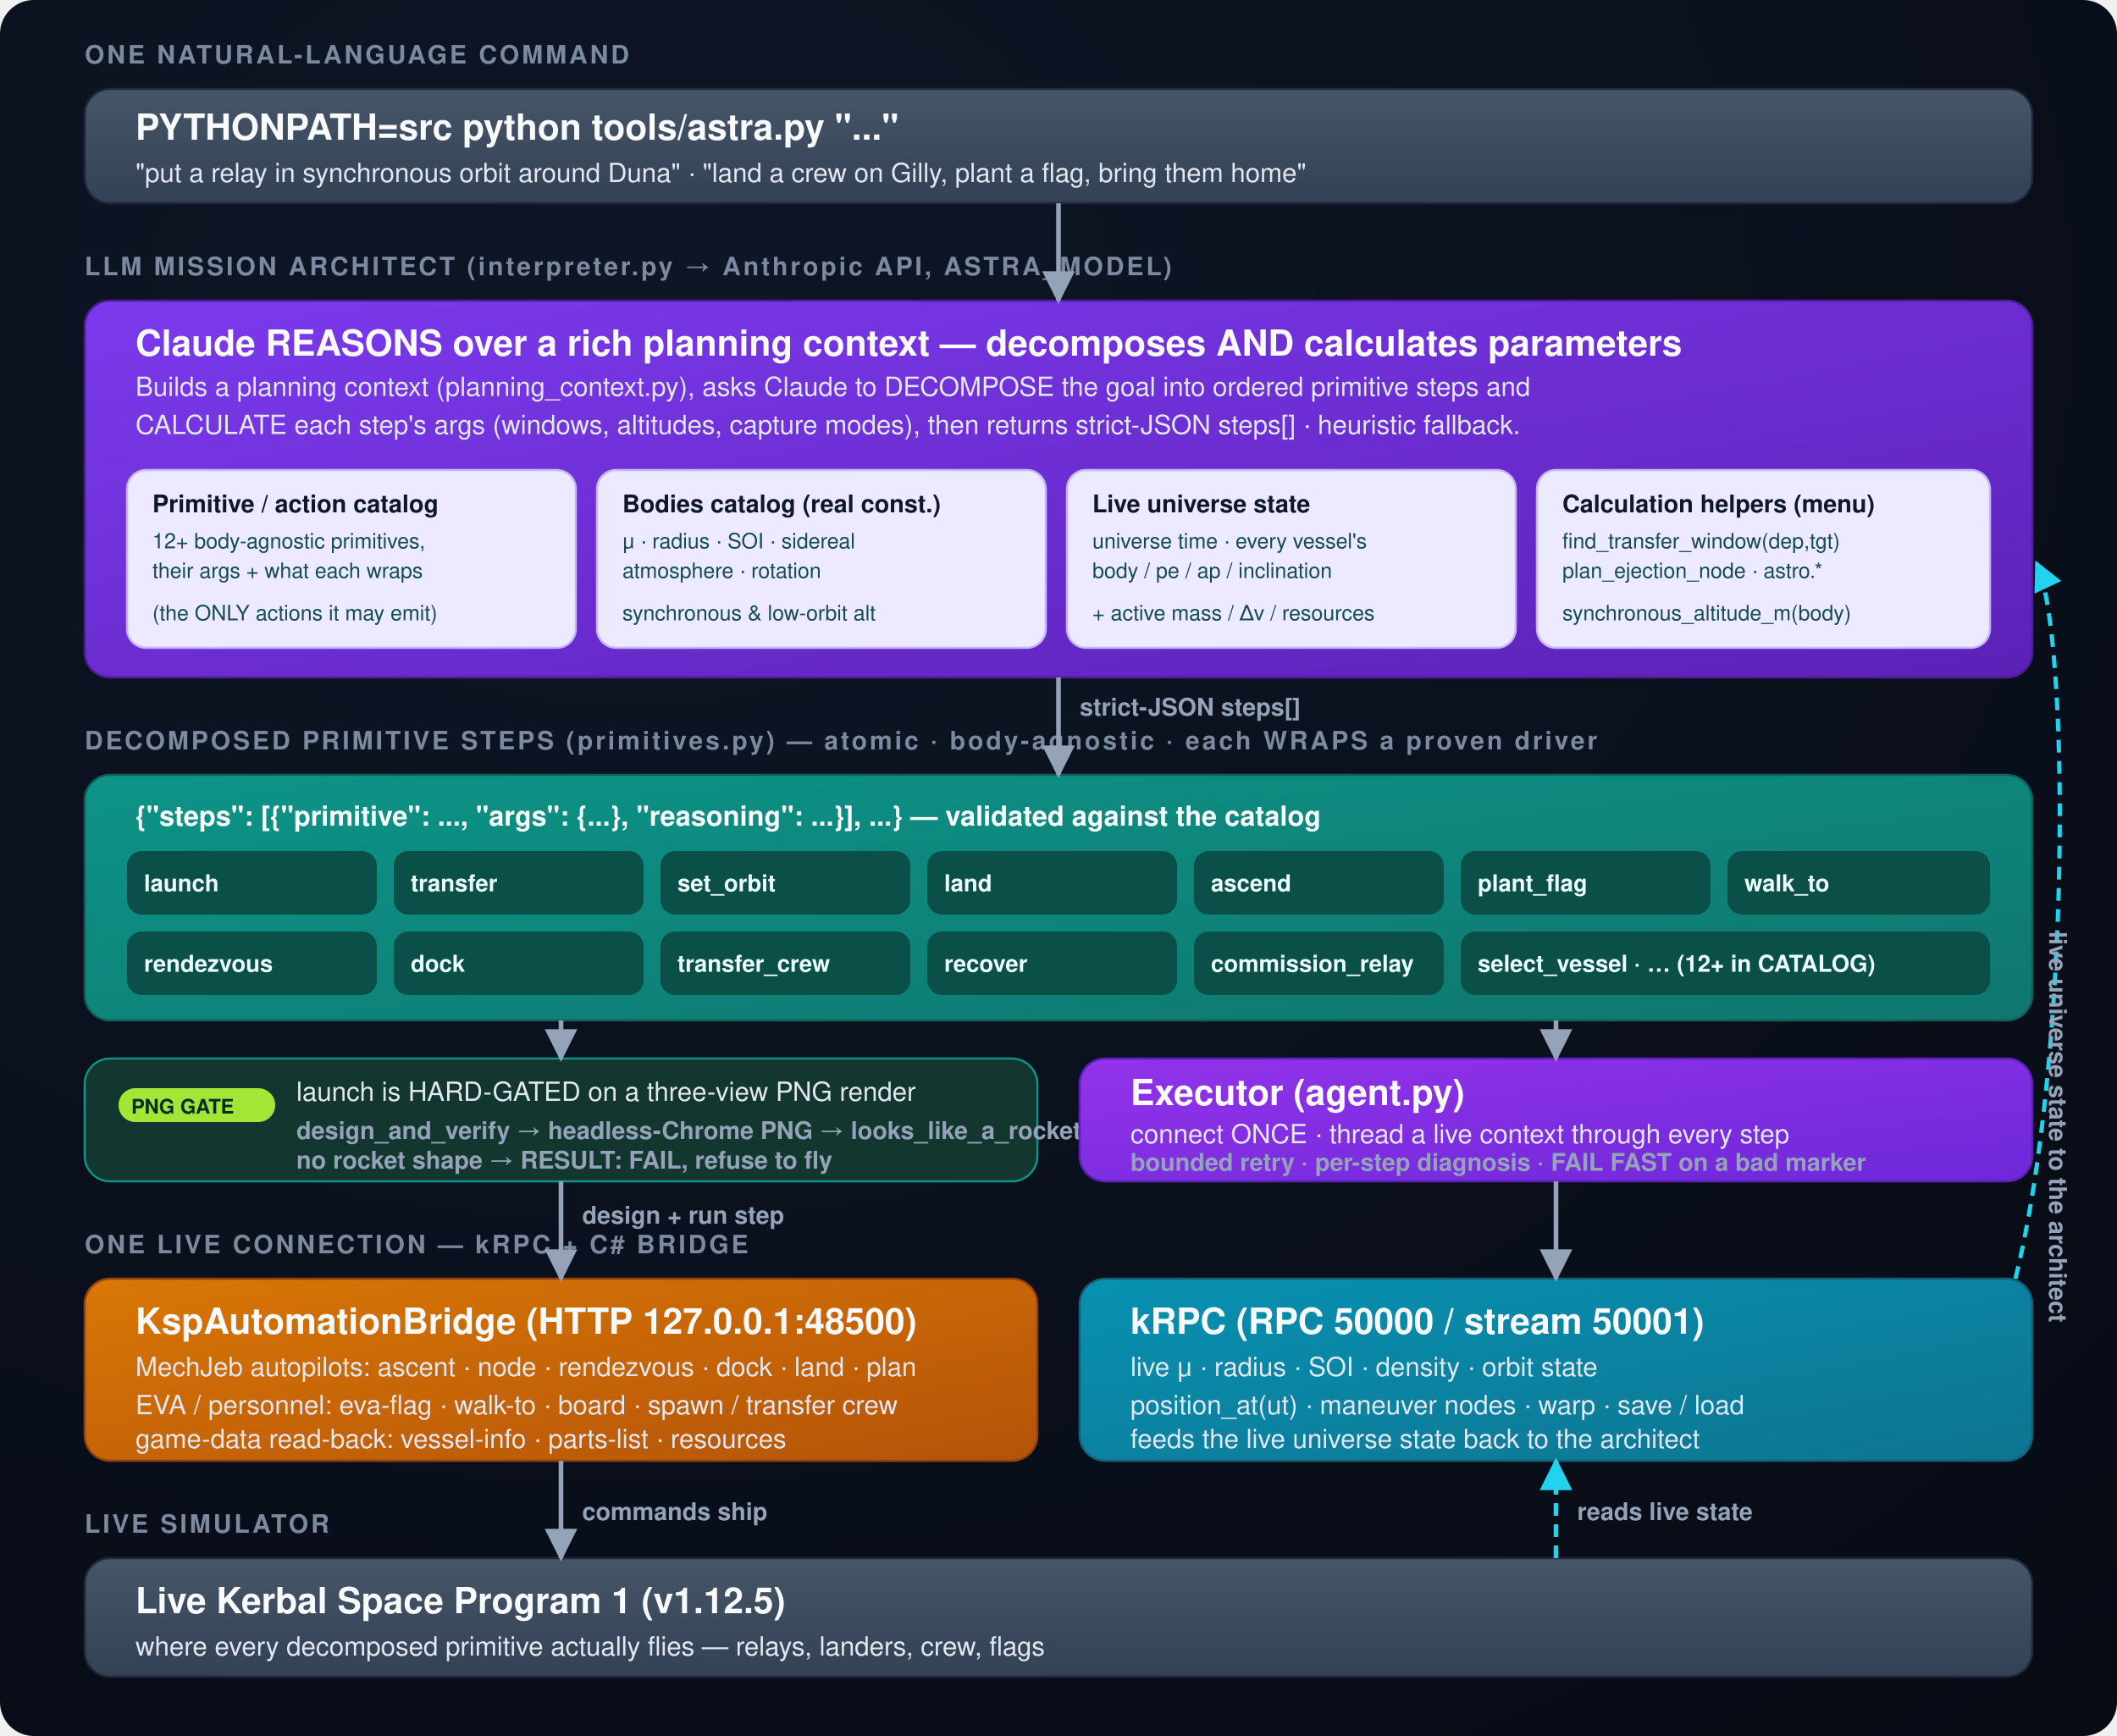
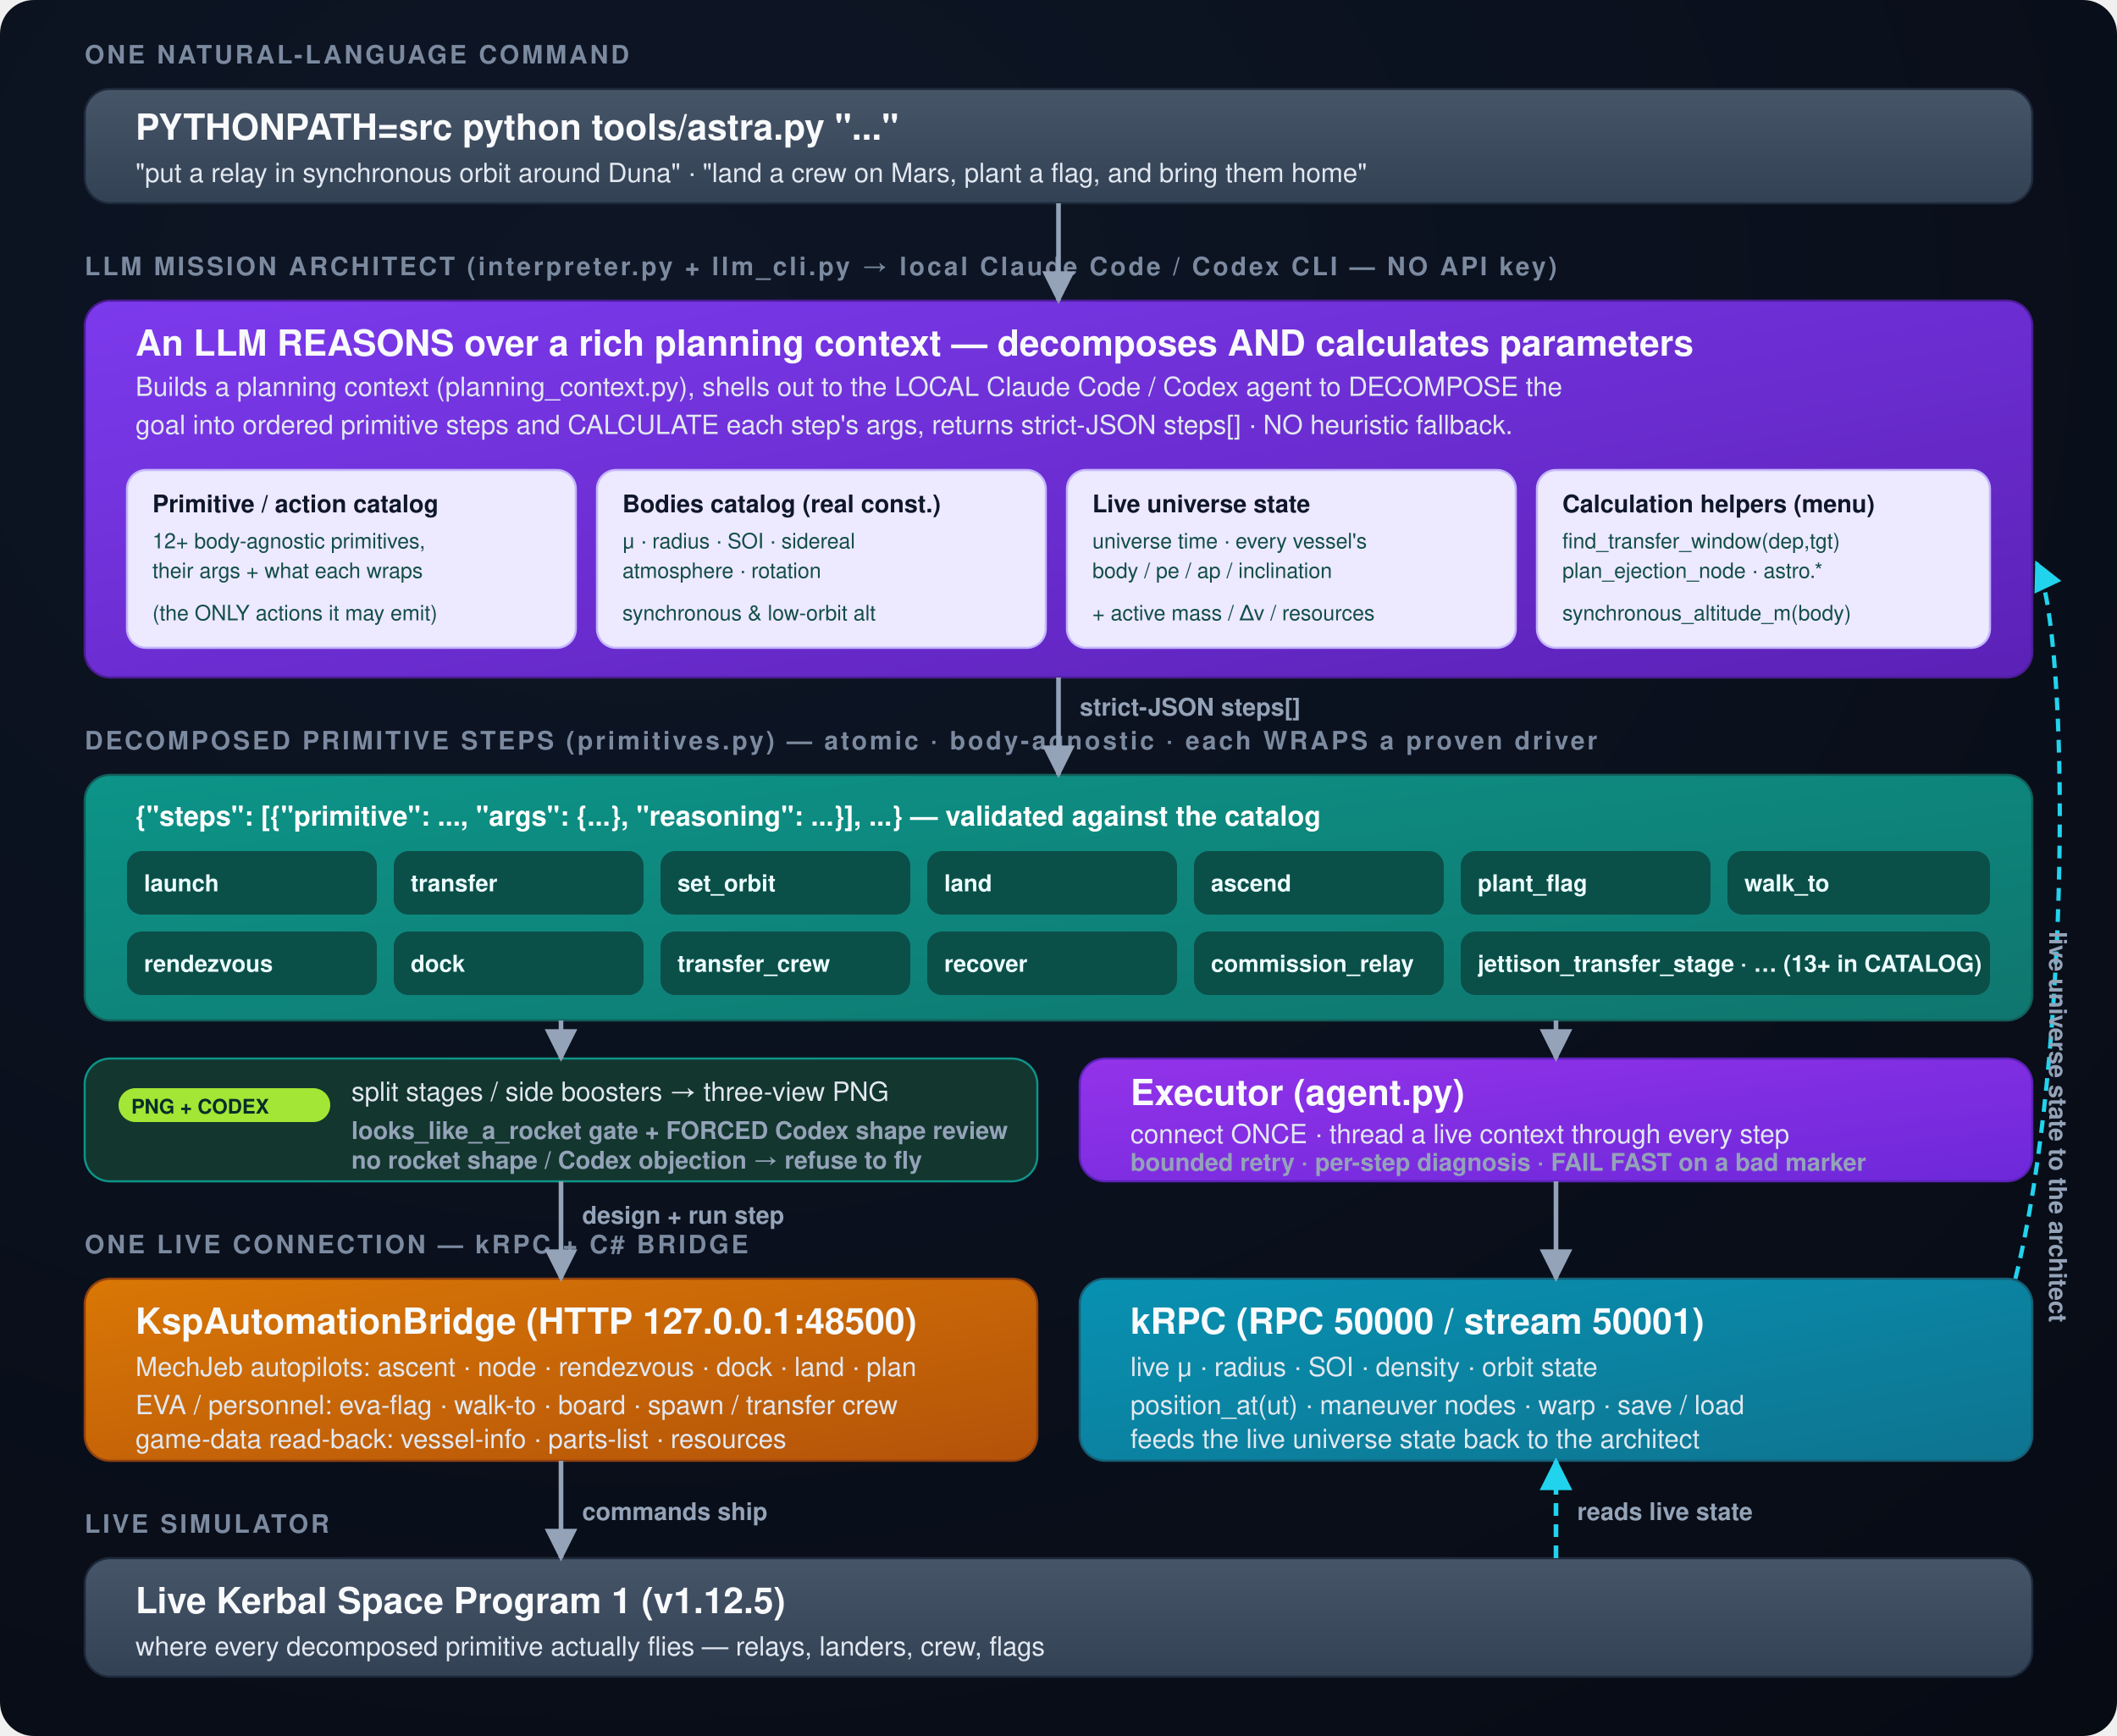
<svg xmlns="http://www.w3.org/2000/svg" viewBox="0 0 1000 820" font-family="Segoe UI, Helvetica, Arial, sans-serif">
  <defs>
    <marker id="arrow" viewBox="0 0 10 10" refX="9" refY="5" markerWidth="7" markerHeight="7" orient="auto-start-reverse">
      <path d="M0,0 L10,5 L0,10 z" fill="#94a3b8" />
    </marker>
    <marker id="arrowUp" viewBox="0 0 10 10" refX="9" refY="5" markerWidth="7" markerHeight="7" orient="auto-start-reverse">
      <path d="M0,0 L10,5 L0,10 z" fill="#22d3ee" />
    </marker>
    <radialGradient id="bg" cx="30%" cy="18%" r="105%">
      <stop offset="0%" stop-color="#0e1626" />
      <stop offset="100%" stop-color="#070b14" />
    </radialGradient>
    <linearGradient id="gCmd" x1="0" y1="0" x2="0" y2="1">
      <stop offset="0%" stop-color="#475569" />
      <stop offset="100%" stop-color="#334155" />
    </linearGradient>
    <linearGradient id="gBrain" x1="0" y1="0" x2="1" y2="1">
      <stop offset="0%" stop-color="#7c3aed" />
      <stop offset="100%" stop-color="#5b21b6" />
    </linearGradient>
    <linearGradient id="gPrim" x1="0" y1="0" x2="1" y2="1">
      <stop offset="0%" stop-color="#0d9488" />
      <stop offset="100%" stop-color="#0f766e" />
    </linearGradient>
    <linearGradient id="gExec" x1="0" y1="0" x2="1" y2="1">
      <stop offset="0%" stop-color="#9333ea" />
      <stop offset="100%" stop-color="#6d28d9" />
    </linearGradient>
    <linearGradient id="gMj" x1="0" y1="0" x2="1" y2="1">
      <stop offset="0%" stop-color="#d97706" />
      <stop offset="100%" stop-color="#b45309" />
    </linearGradient>
    <linearGradient id="gKr" x1="0" y1="0" x2="1" y2="1">
      <stop offset="0%" stop-color="#0891b2" />
      <stop offset="100%" stop-color="#0e7490" />
    </linearGradient>
    <style>
      .title{font-size:17px;font-weight:800;fill:#f8fafc}.sub{font-size:12.5px;fill:#e2e8f0}
      .lab{font-size:11.5px;fill:#94a3b8;font-weight:600}.layer{font-size:12px;fill:#7c8aa0;font-weight:800;letter-spacing:.1em}
      .ctx{font-size:11.5px;fill:#0f172a;font-weight:700}.ctxs{font-size:10px;fill:#134e4a}
      .mod{font-size:13px;font-weight:800;fill:#ffffff}.modd{font-size:11px;fill:#ccfbf1}
      .prim{font-size:11px;fill:#ecfeff;font-weight:600}.tag{font-size:9.5px;font-weight:800;fill:#052e2b}
    </style>
  </defs>
  <rect x="0" y="0" width="1000" height="820" rx="16" fill="url(#bg)" />
  <text x="40" y="30" class="layer">ONE NATURAL-LANGUAGE COMMAND</text>
  <rect x="40" y="42" width="920" height="54" rx="12" fill="url(#gCmd)" stroke="#1e293b" />
  <text x="64" y="66" class="title" font-size="15px">PYTHONPATH=src python tools/astra.py "..."</text>
-   <text x="64" y="86" class="sub">"put a relay in synchronous orbit around Duna"  ·  "land a crew on Gilly, plant a flag, bring them home"</text>
-   <text x="40" y="130" class="layer">LLM MISSION ARCHITECT  (interpreter.py → Anthropic API, ASTRA_MODEL)</text>
+   <text x="64" y="86" class="sub">"put a relay in synchronous orbit around Duna"  ·  "land a crew on Mars, plant a flag, and bring them home"</text>
+   <text x="40" y="130" class="layer">LLM MISSION ARCHITECT  (interpreter.py + llm_cli.py → local Claude Code / Codex CLI — NO API key)</text>
  <rect x="40" y="142" width="920" height="178" rx="12" fill="url(#gBrain)" stroke="#4c1d95" />
-   <text x="64" y="168" class="title">Claude REASONS over a rich planning context — decomposes AND calculates parameters</text>
-   <text x="64" y="187" class="sub">Builds a planning context (planning_context.py), asks Claude to DECOMPOSE the goal into ordered primitive steps and</text>
-   <text x="64" y="205" class="sub">CALCULATE each step's args (windows, altitudes, capture modes), then returns strict-JSON steps[] · heuristic fallback.</text>
+   <text x="64" y="168" class="title">An LLM REASONS over a rich planning context — decomposes AND calculates parameters</text>
+   <text x="64" y="187" class="sub">Builds a planning context (planning_context.py), shells out to the LOCAL Claude Code / Codex agent to DECOMPOSE the</text>
+   <text x="64" y="205" class="sub">goal into ordered primitive steps and CALCULATE each step's args, returns strict-JSON steps[] · NO heuristic fallback.</text>
  <rect x="60" y="222" width="212" height="84" rx="9" fill="#ede9fe" stroke="#c4b5fd" />
  <text x="72" y="242" class="ctx">Primitive / action catalog</text>
  <text x="72" y="259" class="ctxs">12+ body-agnostic primitives,</text>
  <text x="72" y="273" class="ctxs">their args + what each wraps</text>
  <text x="72" y="293" class="ctxs">(the ONLY actions it may emit)</text>
  <rect x="282" y="222" width="212" height="84" rx="9" fill="#ede9fe" stroke="#c4b5fd" />
  <text x="294" y="242" class="ctx">Bodies catalog (real const.)</text>
  <text x="294" y="259" class="ctxs">μ · radius · SOI · sidereal</text>
  <text x="294" y="273" class="ctxs">atmosphere · rotation</text>
  <text x="294" y="293" class="ctxs">synchronous &amp; low-orbit alt</text>
  <rect x="504" y="222" width="212" height="84" rx="9" fill="#ede9fe" stroke="#c4b5fd" />
  <text x="516" y="242" class="ctx">Live universe state</text>
  <text x="516" y="259" class="ctxs">universe time · every vessel's</text>
  <text x="516" y="273" class="ctxs">body / pe / ap / inclination</text>
  <text x="516" y="293" class="ctxs">+ active mass / Δv / resources</text>
  <rect x="726" y="222" width="214" height="84" rx="9" fill="#ede9fe" stroke="#c4b5fd" />
  <text x="738" y="242" class="ctx">Calculation helpers (menu)</text>
  <text x="738" y="259" class="ctxs">find_transfer_window(dep,tgt)</text>
  <text x="738" y="273" class="ctxs">plan_ejection_node · astro.*</text>
  <text x="738" y="293" class="ctxs">synchronous_altitude_m(body)</text>
  <text x="40" y="354" class="layer">DECOMPOSED PRIMITIVE STEPS  (primitives.py)  —  atomic · body-agnostic · each WRAPS a proven driver</text>
  <rect x="40" y="366" width="920" height="116" rx="12" fill="url(#gPrim)" stroke="#115e59" />
  <text x="64" y="390" class="mod">{"steps": [{"primitive": ..., "args": {...}, "reasoning": ...}], ...}  — validated against the catalog</text>
  <g>
    <rect x="60" y="402" width="118" height="30" rx="7" fill="#0b4f49" />
    <text x="68" y="421" class="prim">launch</text>
    <rect x="186" y="402" width="118" height="30" rx="7" fill="#0b4f49" />
    <text x="194" y="421" class="prim">transfer</text>
    <rect x="312" y="402" width="118" height="30" rx="7" fill="#0b4f49" />
    <text x="320" y="421" class="prim">set_orbit</text>
    <rect x="438" y="402" width="118" height="30" rx="7" fill="#0b4f49" />
    <text x="446" y="421" class="prim">land</text>
    <rect x="564" y="402" width="118" height="30" rx="7" fill="#0b4f49" />
    <text x="572" y="421" class="prim">ascend</text>
    <rect x="690" y="402" width="118" height="30" rx="7" fill="#0b4f49" />
    <text x="698" y="421" class="prim">plant_flag</text>
    <rect x="816" y="402" width="124" height="30" rx="7" fill="#0b4f49" />
    <text x="824" y="421" class="prim">walk_to</text>
    <rect x="60" y="440" width="118" height="30" rx="7" fill="#0b4f49" />
    <text x="68" y="459" class="prim">rendezvous</text>
    <rect x="186" y="440" width="118" height="30" rx="7" fill="#0b4f49" />
    <text x="194" y="459" class="prim">dock</text>
    <rect x="312" y="440" width="118" height="30" rx="7" fill="#0b4f49" />
    <text x="320" y="459" class="prim">transfer_crew</text>
    <rect x="438" y="440" width="118" height="30" rx="7" fill="#0b4f49" />
    <text x="446" y="459" class="prim">recover</text>
    <rect x="564" y="440" width="118" height="30" rx="7" fill="#0b4f49" />
    <text x="572" y="459" class="prim">commission_relay</text>
    <rect x="690" y="440" width="250" height="30" rx="7" fill="#0b4f49" />
-     <text x="698" y="459" class="prim">select_vessel · … (12+ in CATALOG)</text>
+     <text x="698" y="459" class="prim">jettison_transfer_stage · … (13+ in CATALOG)</text>
  </g>
  <rect x="40" y="500" width="450" height="58" rx="12" fill="#13362f" stroke="#0d9488" />
-   <rect x="56" y="514" width="74" height="16" rx="8" fill="#a3e635" />
-   <text x="62" y="526" class="tag">PNG GATE</text>
-   <text x="140" y="520" class="sub" font-size="11.5px">launch is HARD-GATED on a three-view PNG render</text>
-   <text x="140" y="538" class="lab" fill="#ccfbf1">design_and_verify → headless-Chrome PNG → looks_like_a_rocket</text>
-   <text x="140" y="552" class="lab" fill="#fca5a5">no rocket shape → RESULT: FAIL, refuse to fly</text>
+   <rect x="56" y="514" width="100" height="16" rx="8" fill="#a3e635" />
+   <text x="62" y="526" class="tag">PNG + CODEX</text>
+   <text x="166" y="520" class="sub" font-size="11.5px">split stages / side boosters → three-view PNG</text>
+   <text x="166" y="538" class="lab" fill="#ccfbf1">looks_like_a_rocket gate + FORCED Codex shape review</text>
+   <text x="166" y="552" class="lab" fill="#fca5a5">no rocket shape / Codex objection → refuse to fly</text>
  <rect x="510" y="500" width="450" height="58" rx="12" fill="url(#gExec)" stroke="#5b21b6" />
  <text x="534" y="522" class="title" font-size="14px">Executor (agent.py)</text>
  <text x="534" y="540" class="sub">connect ONCE · thread a live context through every step</text>
  <text x="534" y="553" class="lab" fill="#ddd6fe">bounded retry · per-step diagnosis · FAIL FAST on a bad marker</text>
  <text x="40" y="592" class="layer">ONE LIVE CONNECTION  —  kRPC  +  C# BRIDGE</text>
  <rect x="40" y="604" width="450" height="86" rx="12" fill="url(#gMj)" stroke="#92400e" />
  <text x="64" y="630" class="title" font-size="15px">KspAutomationBridge  (HTTP 127.0.0.1:48500)</text>
  <text x="64" y="650" class="sub">MechJeb autopilots: ascent · node · rendezvous · dock · land · plan</text>
  <text x="64" y="668" class="sub">EVA / personnel: eva-flag · walk-to · board · spawn / transfer crew</text>
  <text x="64" y="684" class="sub">game-data read-back: vessel-info · parts-list · resources</text>
  <rect x="510" y="604" width="450" height="86" rx="12" fill="url(#gKr)" stroke="#155e75" />
  <text x="534" y="630" class="title" font-size="15px">kRPC  (RPC 50000 / stream 50001)</text>
  <text x="534" y="650" class="sub">live μ · radius · SOI · density · orbit state</text>
  <text x="534" y="668" class="sub">position_at(ut) · maneuver nodes · warp · save / load</text>
  <text x="534" y="684" class="sub">feeds the live universe state back to the architect</text>
  <text x="40" y="724" class="layer">LIVE SIMULATOR</text>
  <rect x="40" y="736" width="920" height="56" rx="12" fill="url(#gCmd)" stroke="#1e293b" />
  <text x="64" y="762" class="title" font-size="15px">Live Kerbal Space Program 1  (v1.12.5)</text>
  <text x="64" y="782" class="sub">where every decomposed primitive actually flies — relays, landers, crew, flags</text>
  <path d="M500,96 L500,142" stroke="#94a3b8" stroke-width="2.2" fill="none" marker-end="url(#arrow)" />
  <path d="M500,320 L500,366" stroke="#94a3b8" stroke-width="2.2" fill="none" marker-end="url(#arrow)" />
  <text x="510" y="338" class="lab">strict-JSON steps[]</text>
  <path d="M265,482 L265,500" stroke="#94a3b8" stroke-width="2.2" fill="none" marker-end="url(#arrow)" />
  <path d="M735,482 L735,500" stroke="#94a3b8" stroke-width="2.2" fill="none" marker-end="url(#arrow)" />
  <path d="M265,558 L265,604" stroke="#94a3b8" stroke-width="2.2" fill="none" marker-end="url(#arrow)" />
  <text x="275" y="578" class="lab">design + run step</text>
  <path d="M735,558 L735,604" stroke="#94a3b8" stroke-width="2.2" fill="none" marker-end="url(#arrow)" />
  <path d="M265,690 L265,736" stroke="#94a3b8" stroke-width="2.2" fill="none" marker-end="url(#arrow)" />
  <text x="275" y="718" class="lab">commands ship</text>
  <path d="M735,736 L735,690" stroke="#22d3ee" stroke-width="2.2" fill="none" stroke-dasharray="6 4" marker-end="url(#arrowUp)" />
  <text x="745" y="718" class="lab" fill="#22d3ee">reads live state</text>
  <path d="M952,604 C978,500 978,300 962,266" stroke="#22d3ee" stroke-width="2" fill="none" stroke-dasharray="6 4" marker-end="url(#arrowUp)" />
  <text x="968" y="440" class="lab" fill="#22d3ee" transform="rotate(90 968 440)">live universe state to the architect</text>
</svg>
